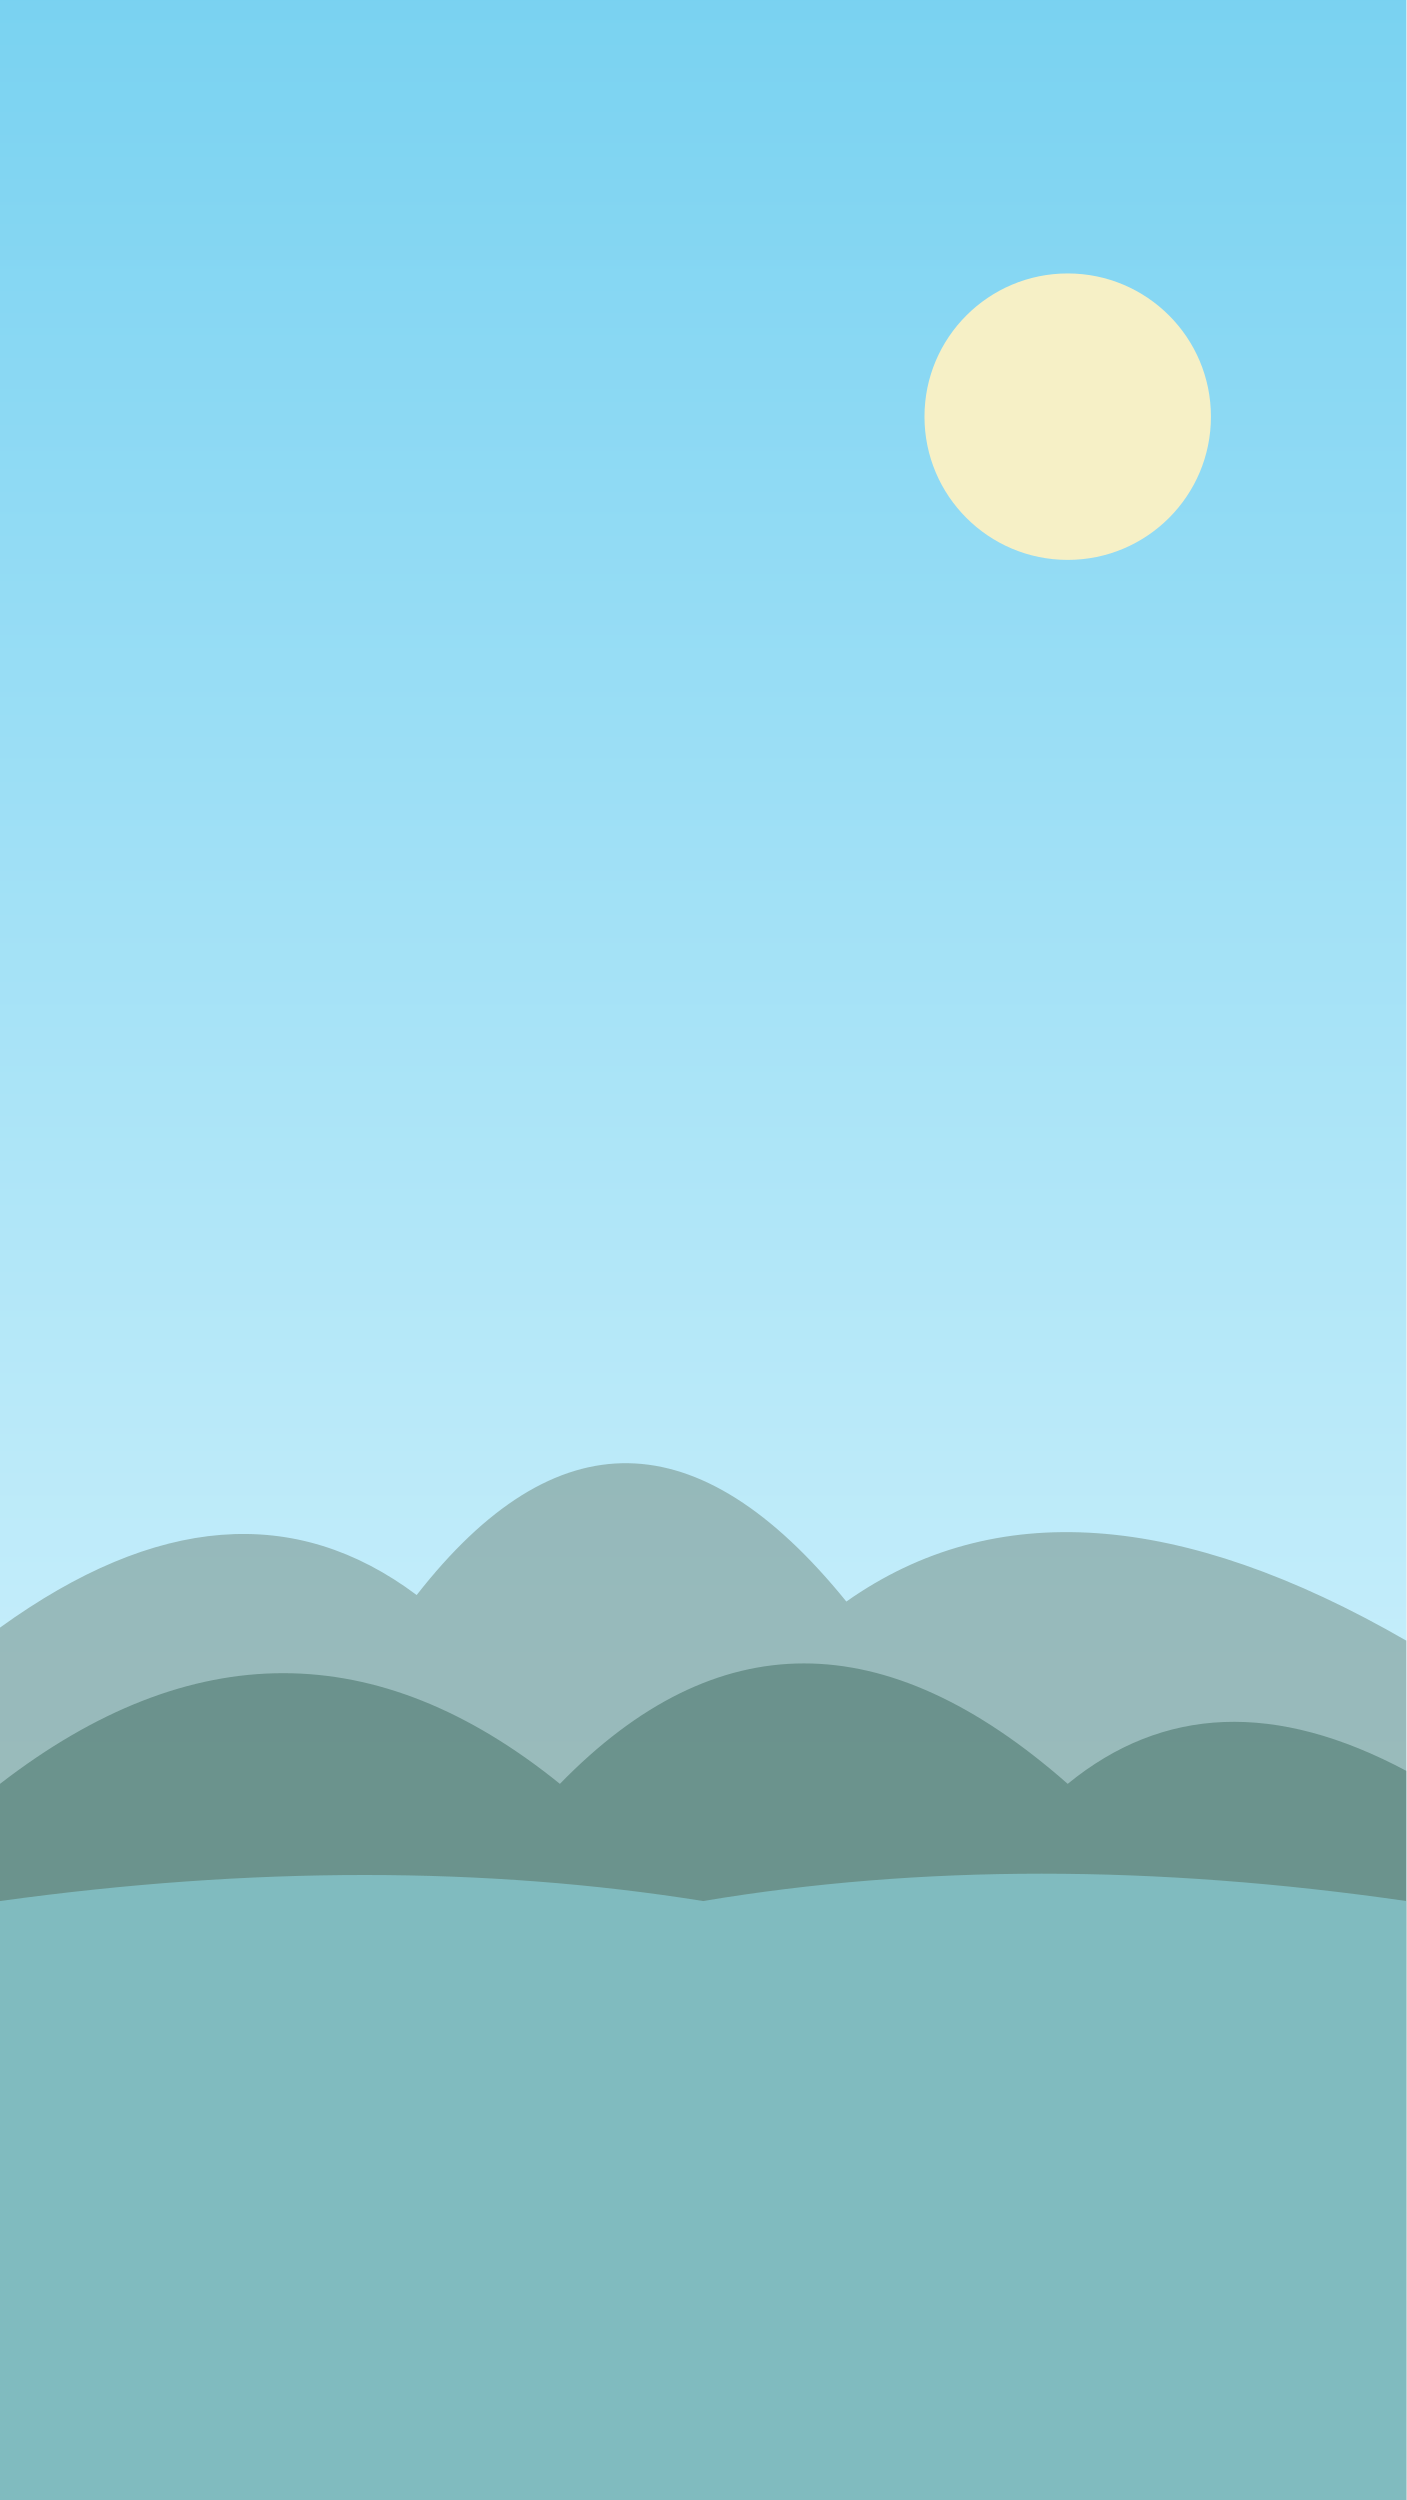
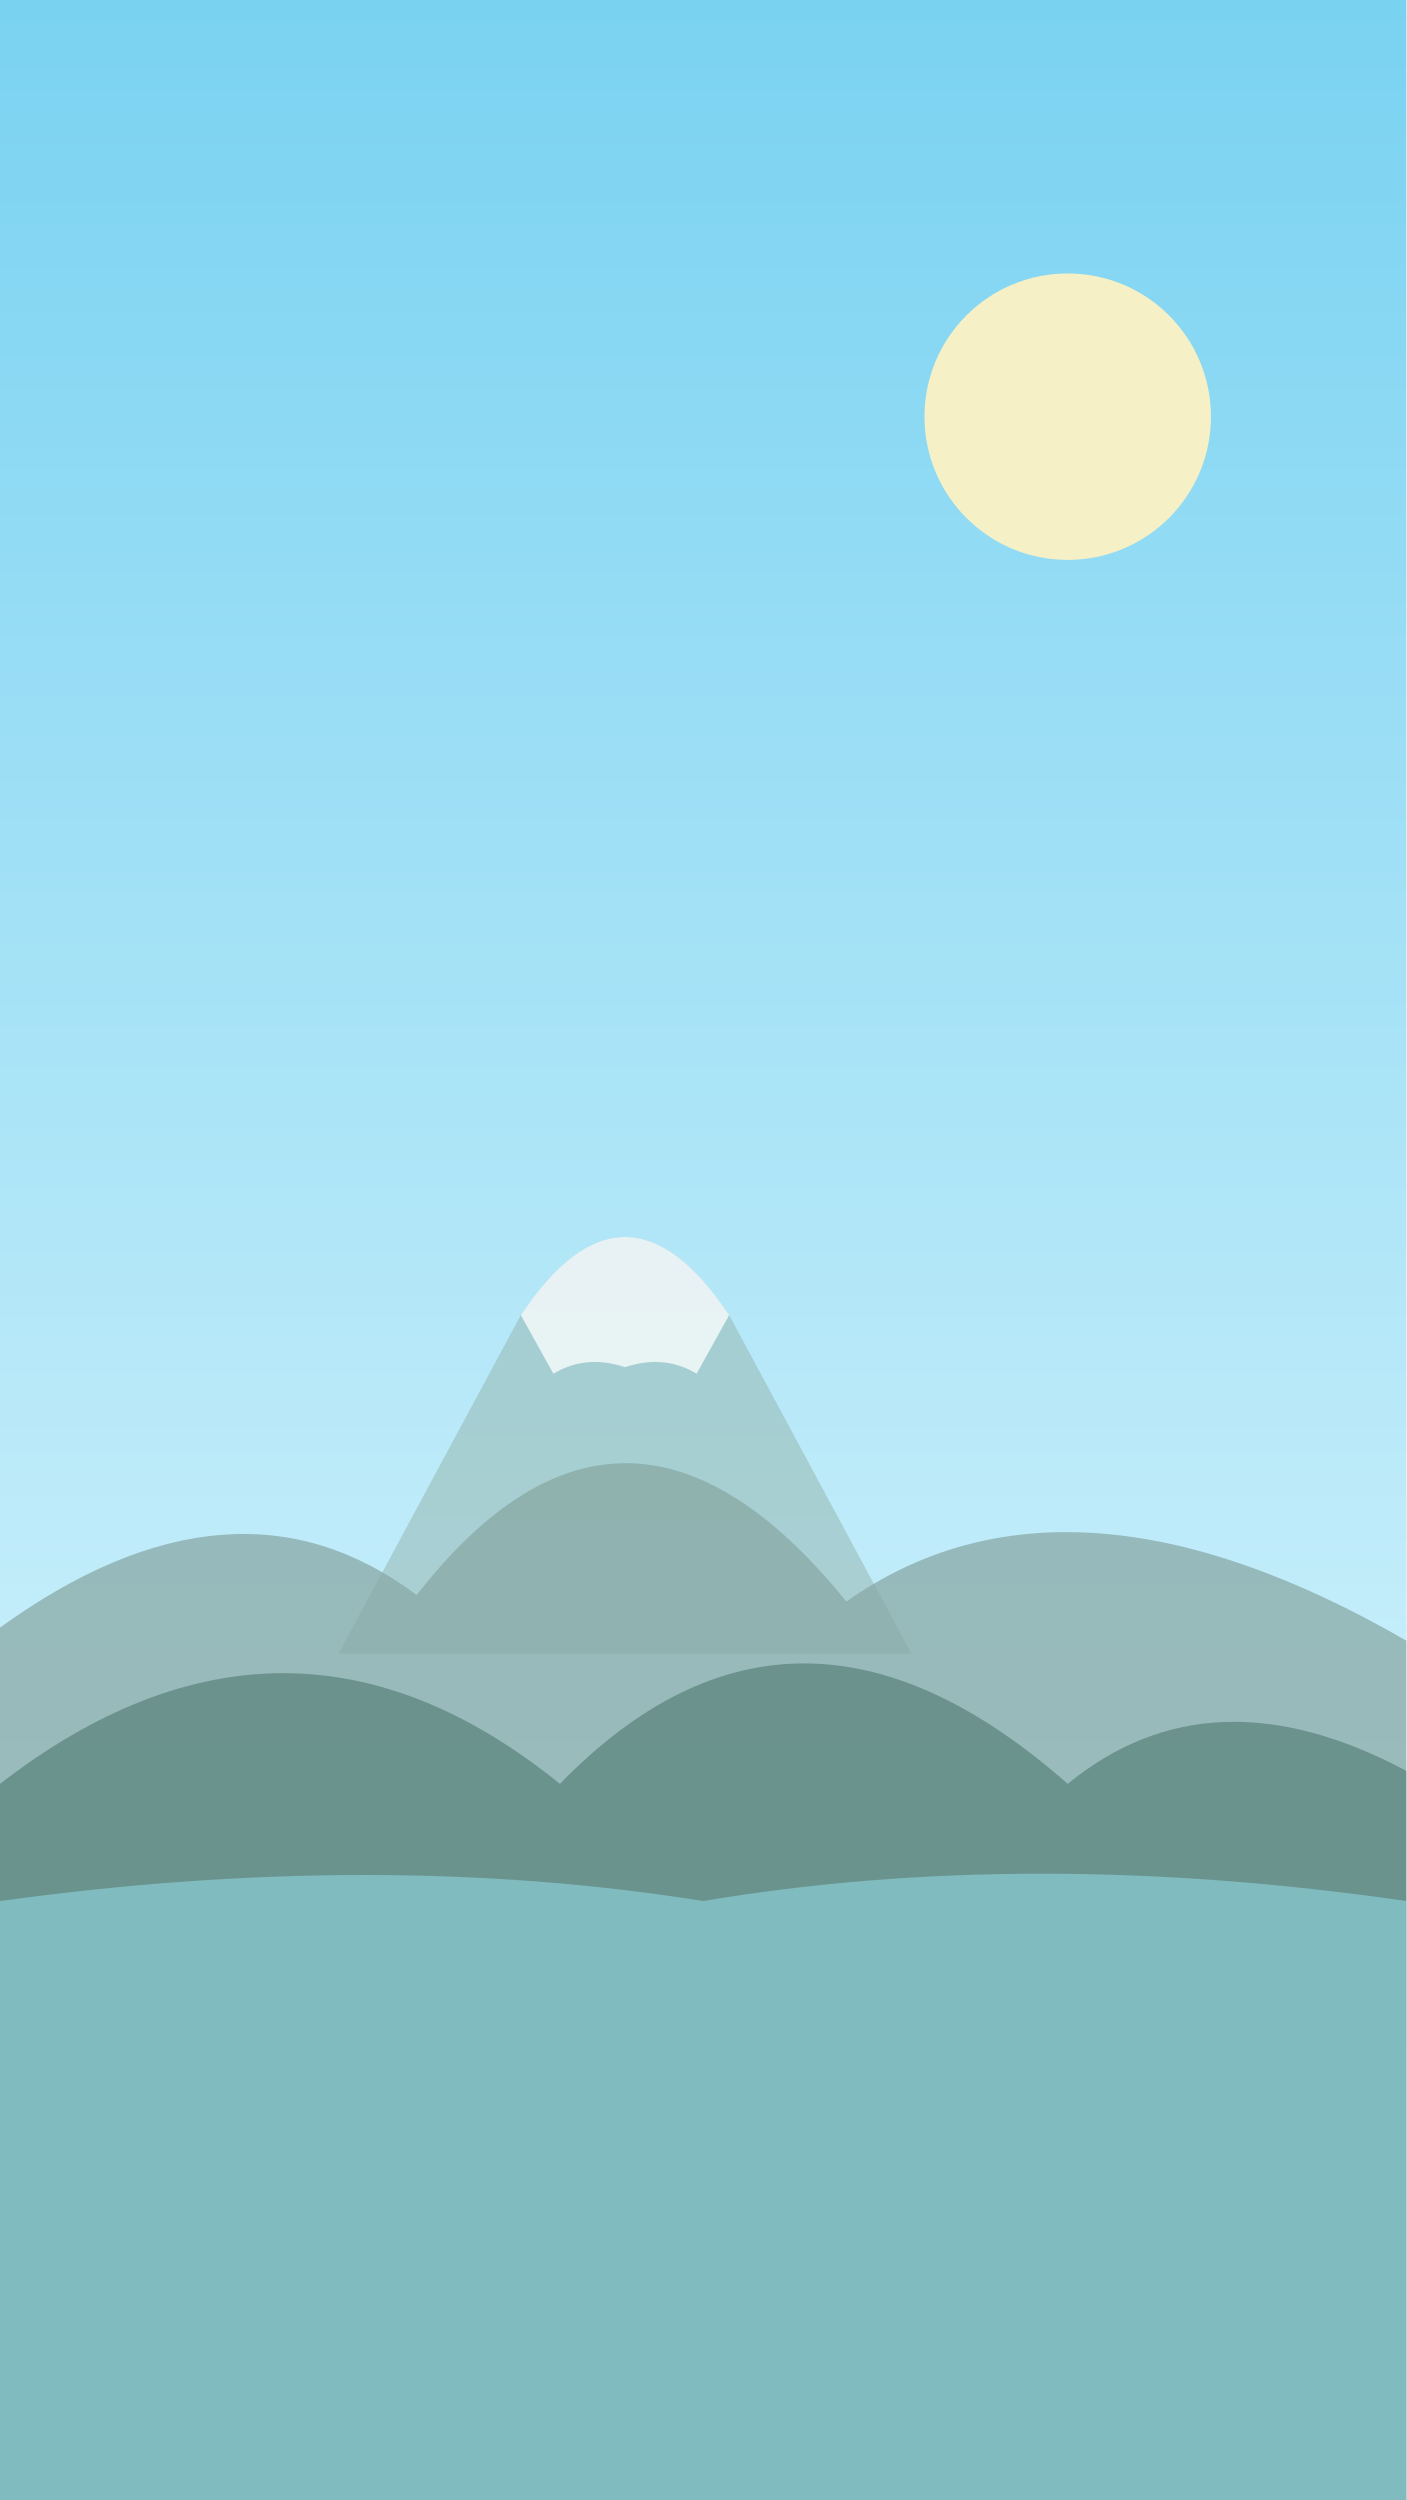
<svg xmlns="http://www.w3.org/2000/svg" width="1080" height="1920" viewBox="0 0 1080 1920">
  <defs>
    <linearGradient id="sky" x1="0" y1="0" x2="0" y2="1">
      <stop stop-color="#79D2F1" />
      <stop offset="1" stop-color="#EAFBFF" />
    </linearGradient>
  </defs>
  <rect width="1080" height="1920" fill="url(#sky)" />
  <circle cx="820" cy="320" r="110" fill="#FFF2C2" opacity=".92" />
+   <path d="M260 1270 L400 1010 Q440 950 480 950 Q520 950 560 1010 L700 1270 Z" fill="#95B8B2" opacity=".55" />
+   <path d="M400 1010 Q440 950 480 950 Q520 950 560 1010 L535 1055 Q510 1040 480 1050 Q450 1040 425 1055 Z" fill="#FFFFFF" opacity=".75" />
  <path d="M0 1250 Q180 1120 320 1225 Q480 1020 650 1230 Q820 1110 1080 1260 V1920 H0 Z" fill="#86A6A2" opacity=".72" />
  <path d="M0 1370 Q220 1200 430 1370 Q610 1185 820 1370 Q930 1280 1080 1360 V1920 H0 Z" fill="#628A83" opacity=".83" />
  <path d="M0 1460 Q290 1420 540 1460 Q790 1418 1080 1460 V1920 H0 Z" fill="#8FD8E3" opacity=".58" />
</svg>
